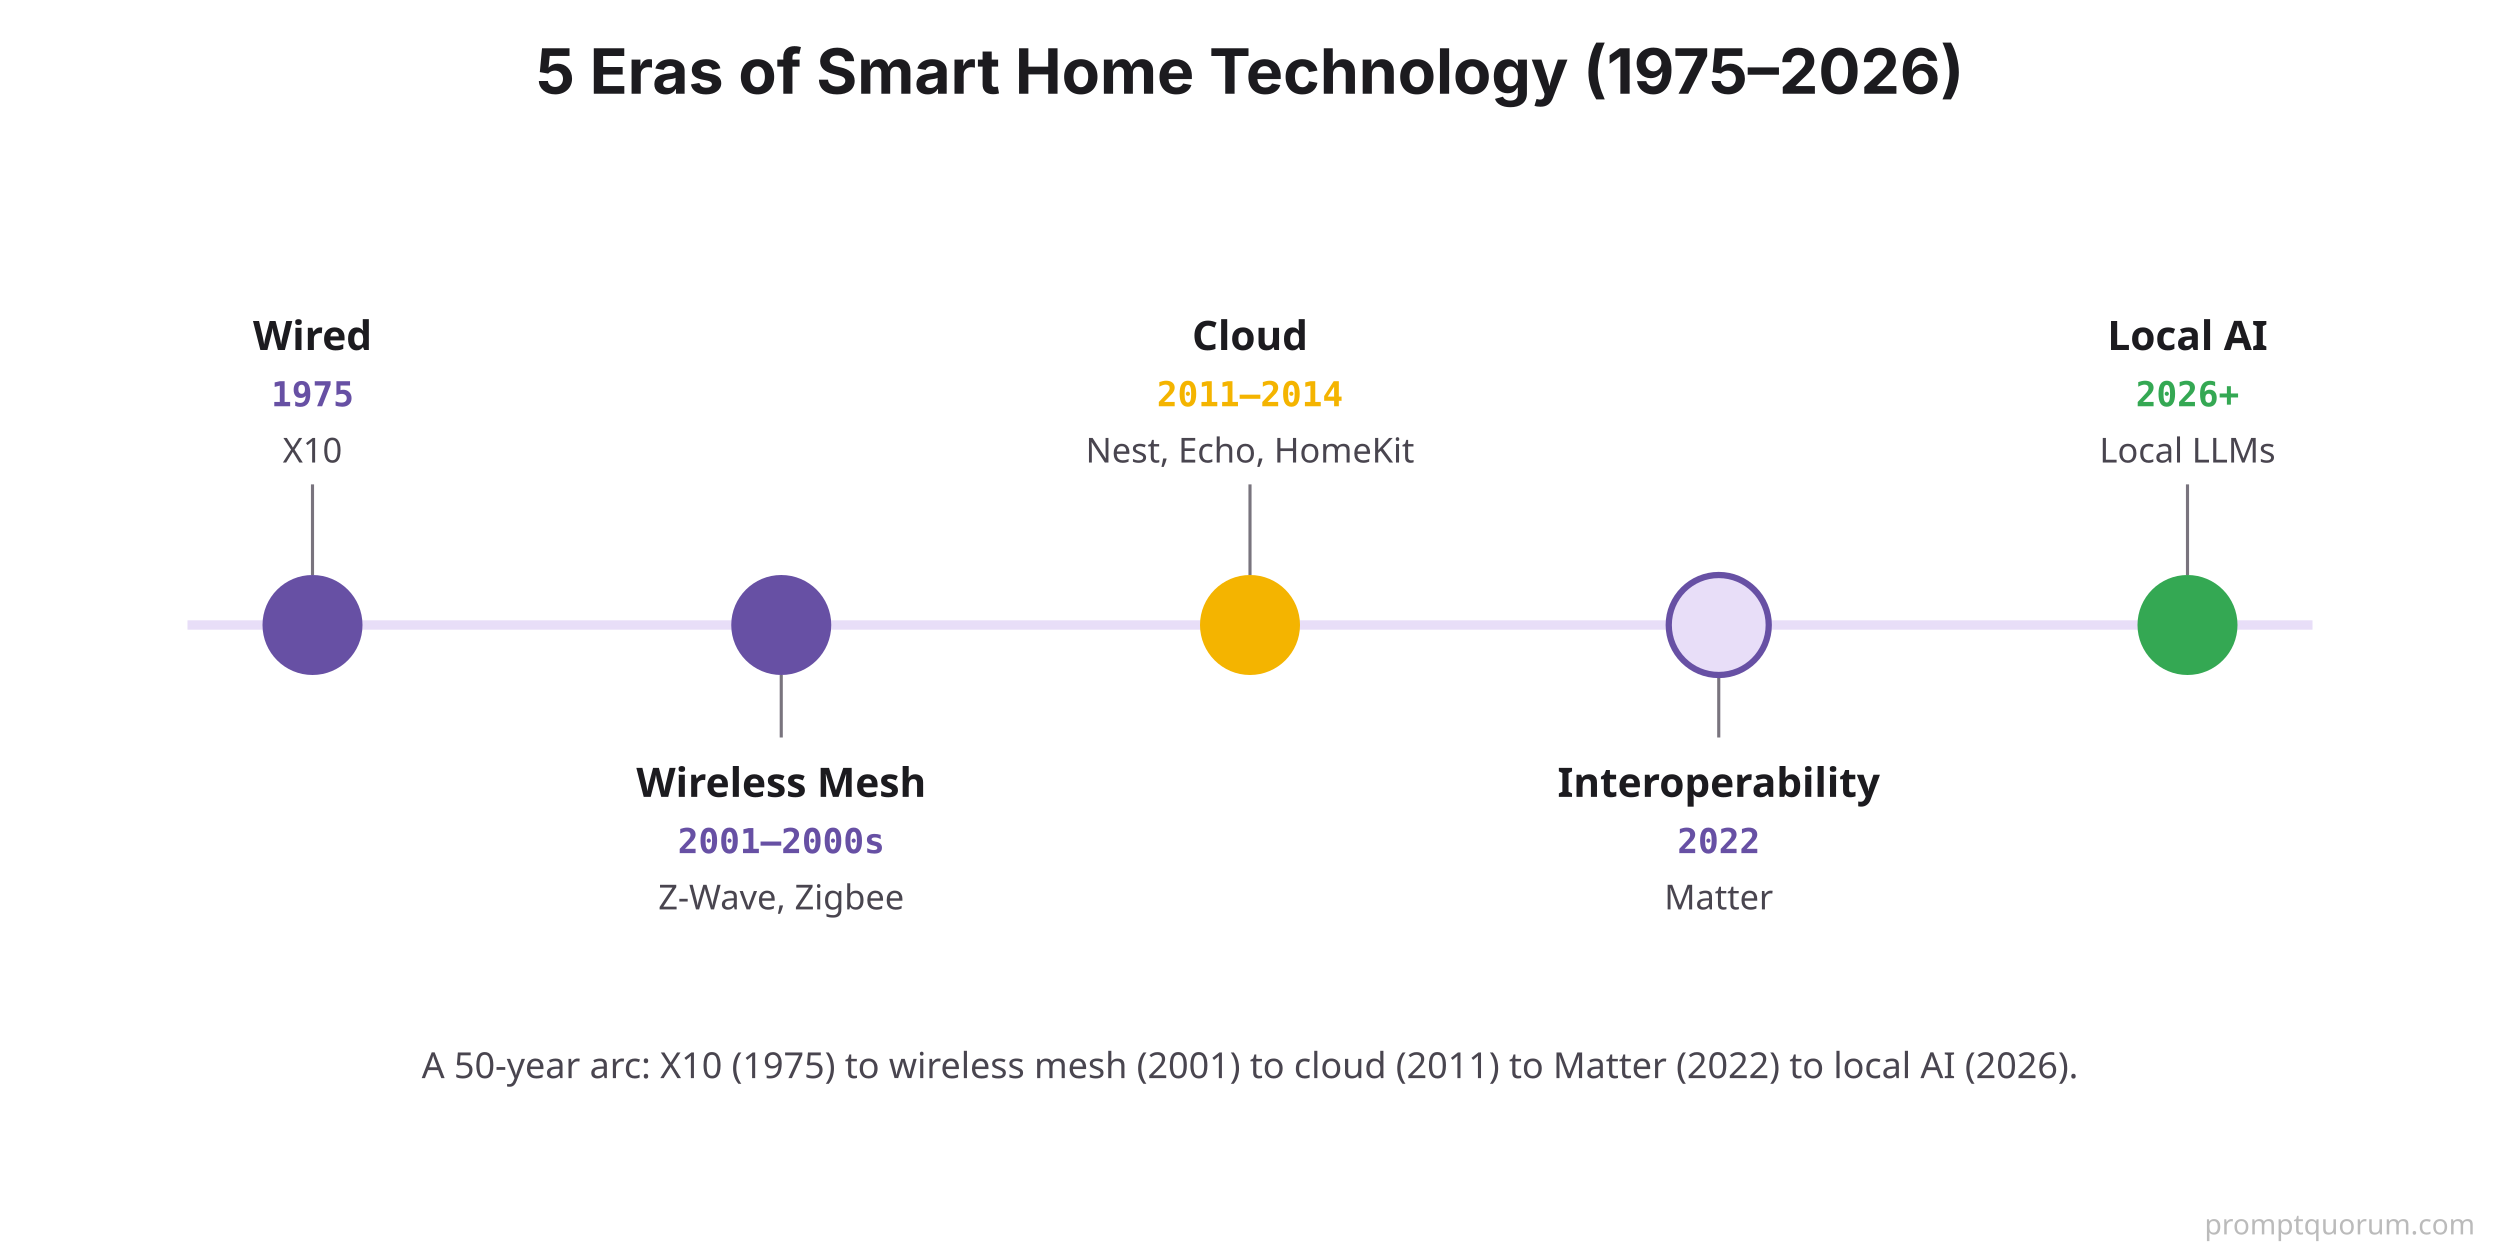
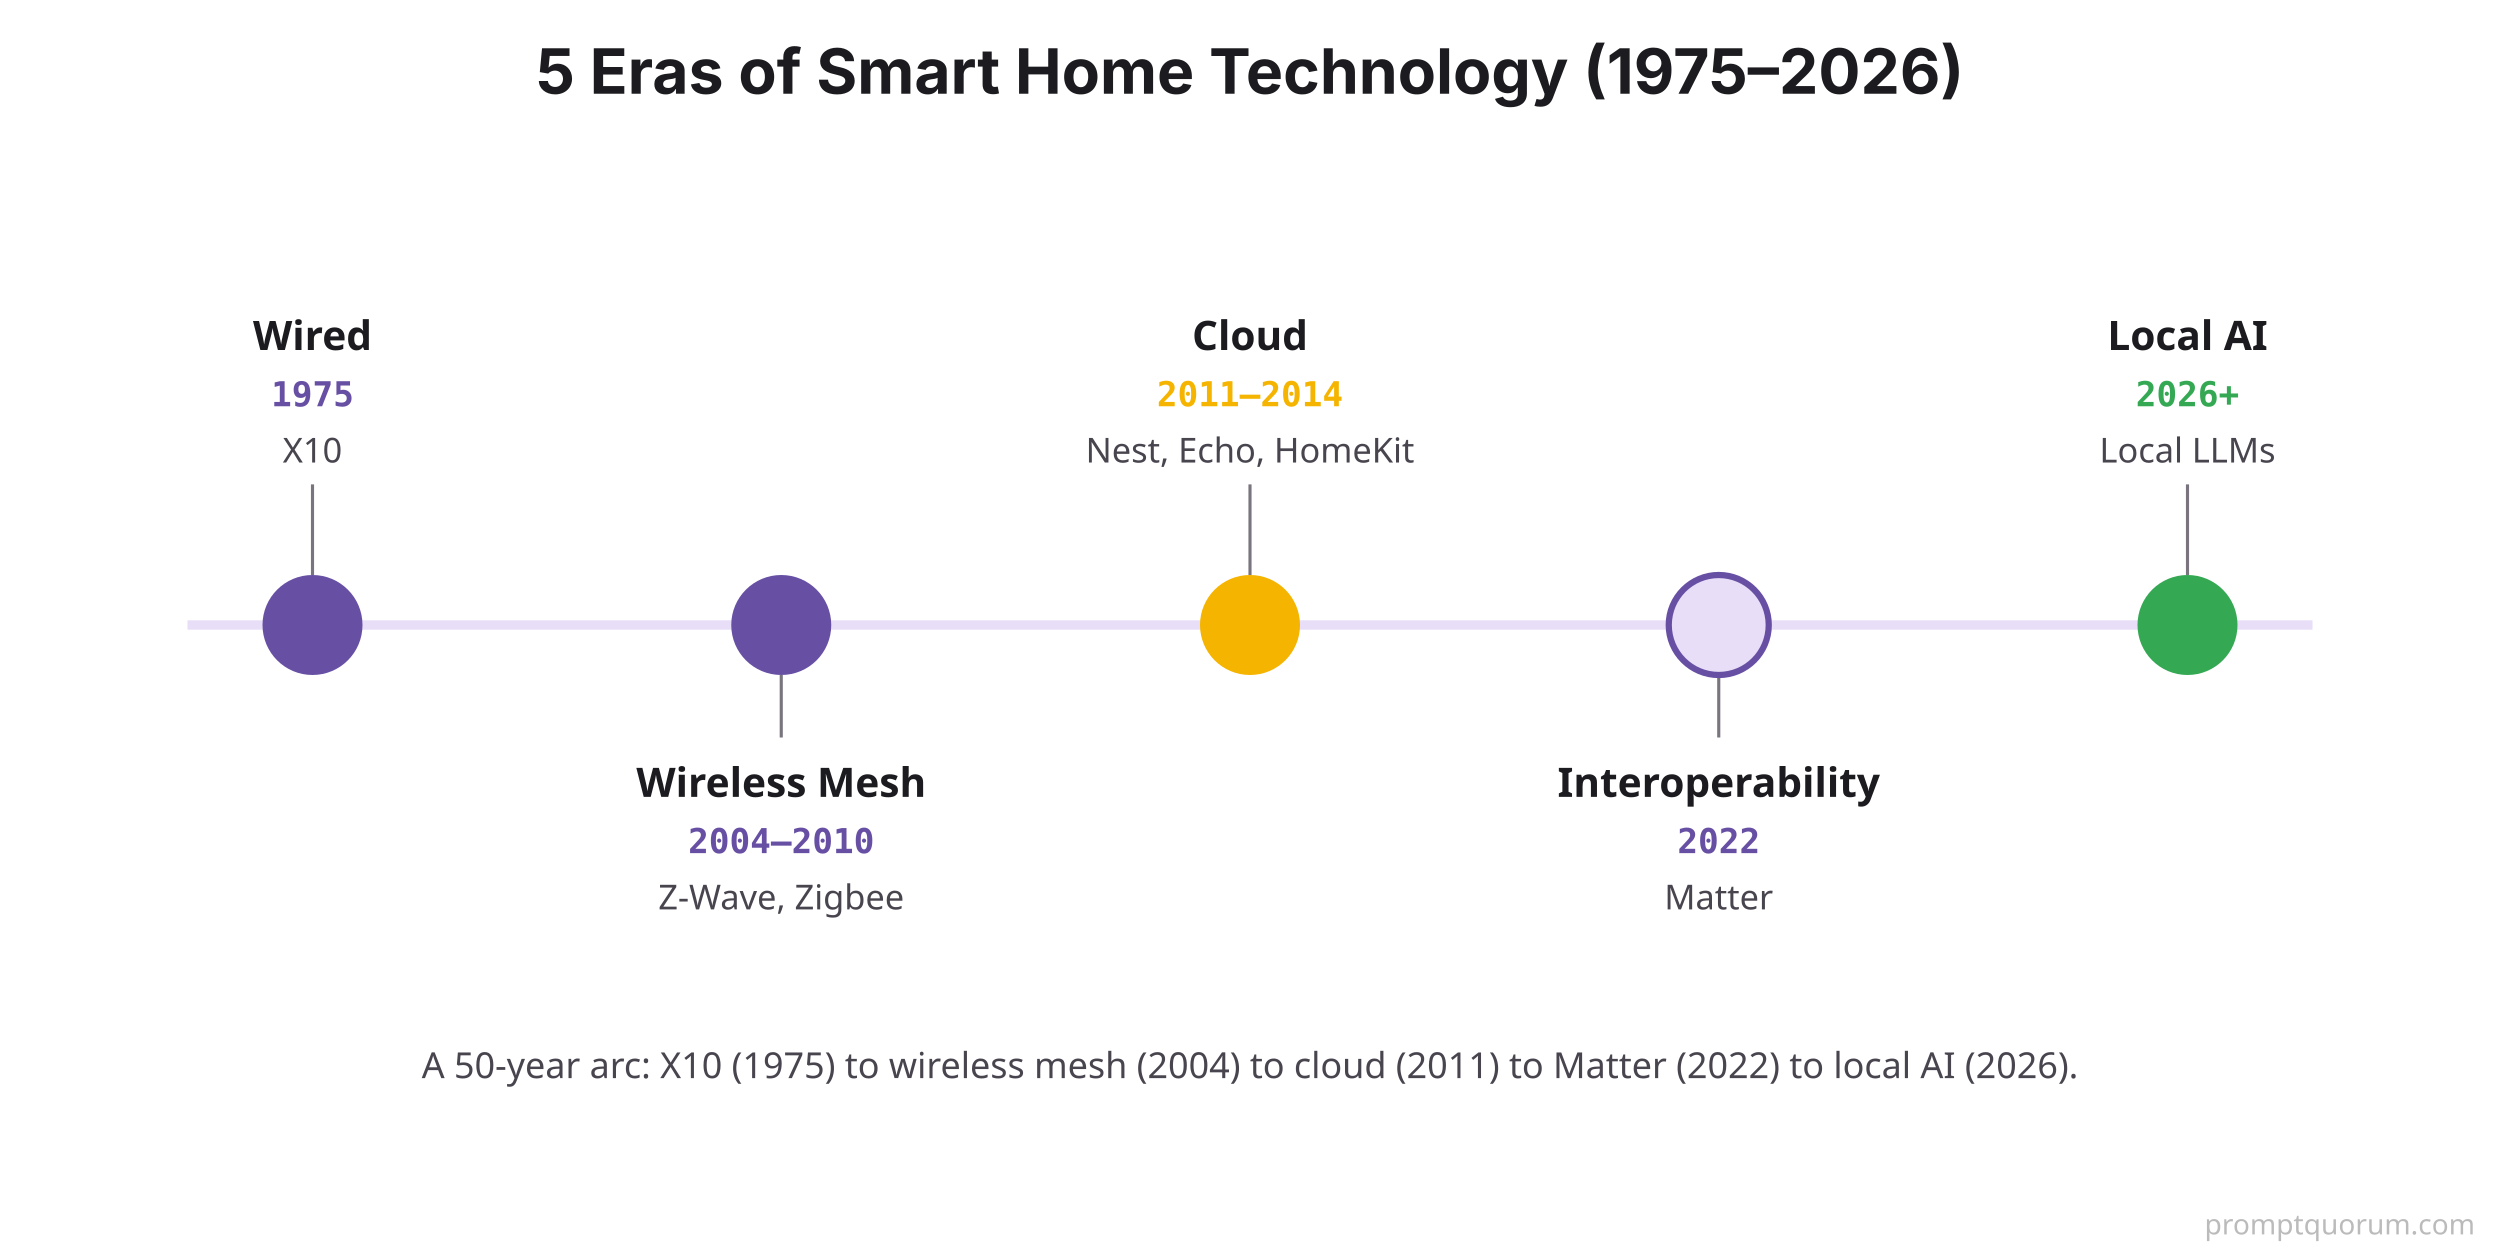
<svg xmlns="http://www.w3.org/2000/svg" viewBox="0 0 800 400">
  <rect width="800" height="400" fill="#FFFFFF" />
  <text x="400" y="30" font-family="system-ui, -apple-system, sans-serif" font-size="20" font-weight="700" fill="#1C1B1F" text-anchor="middle">5 Eras of Smart Home Technology (1975–2026)</text>
  <line x1="60" y1="200" x2="740" y2="200" stroke="#E8DEF8" stroke-width="3" />
  <line x1="100" y1="184" x2="100" y2="155" stroke="#79747E" stroke-width="1" />
  <circle cx="100" cy="200" r="16" fill="#6750A4" />
  <text x="100" y="112" font-family="system-ui, sans-serif" font-size="13" font-weight="700" fill="#1C1B1F" text-anchor="middle">Wired</text>
  <text x="100" y="130" font-family="'SF Mono', Monaco, monospace" font-size="11" font-weight="700" fill="#6750A4" text-anchor="middle">1975</text>
  <text x="100" y="148" font-family="system-ui, sans-serif" font-size="11" fill="#49454F" text-anchor="middle">X10</text>
  <line x1="250" y1="216" x2="250" y2="236" stroke="#79747E" stroke-width="1" />
  <circle cx="250" cy="200" r="16" fill="#6750A4" />
  <text x="250" y="255" font-family="system-ui, sans-serif" font-size="13" font-weight="700" fill="#1C1B1F" text-anchor="middle">Wireless Mesh</text>
-   <text x="250" y="273" font-family="'SF Mono', Monaco, monospace" font-size="11" font-weight="700" fill="#6750A4" text-anchor="middle">2001–2000s</text>
+   <text x="250" y="273" font-family="'SF Mono', Monaco, monospace" font-size="11" font-weight="700" fill="#6750A4" text-anchor="middle">2004–2010</text>
  <text x="250" y="291" font-family="system-ui, sans-serif" font-size="11" fill="#49454F" text-anchor="middle">Z-Wave, Zigbee</text>
  <line x1="400" y1="184" x2="400" y2="155" stroke="#79747E" stroke-width="1" />
  <circle cx="400" cy="200" r="16" fill="#F4B400" />
  <text x="400" y="112" font-family="system-ui, sans-serif" font-size="13" font-weight="700" fill="#1C1B1F" text-anchor="middle">Cloud</text>
  <text x="400" y="130" font-family="'SF Mono', Monaco, monospace" font-size="11" font-weight="700" fill="#F4B400" text-anchor="middle">2011–2014</text>
  <text x="400" y="148" font-family="system-ui, sans-serif" font-size="11" fill="#49454F" text-anchor="middle">Nest, Echo, HomeKit</text>
  <line x1="550" y1="216" x2="550" y2="236" stroke="#79747E" stroke-width="1" />
  <circle cx="550" cy="200" r="16" fill="#E8DEF8" stroke="#6750A4" stroke-width="2" />
  <text x="550" y="255" font-family="system-ui, sans-serif" font-size="13" font-weight="700" fill="#1C1B1F" text-anchor="middle">Interoperability</text>
  <text x="550" y="273" font-family="'SF Mono', Monaco, monospace" font-size="11" font-weight="700" fill="#6750A4" text-anchor="middle">2022</text>
  <text x="550" y="291" font-family="system-ui, sans-serif" font-size="11" fill="#49454F" text-anchor="middle">Matter</text>
  <line x1="700" y1="184" x2="700" y2="155" stroke="#79747E" stroke-width="1" />
  <circle cx="700" cy="200" r="16" fill="#34A853" />
  <text x="700" y="112" font-family="system-ui, sans-serif" font-size="13" font-weight="700" fill="#1C1B1F" text-anchor="middle">Local AI</text>
  <text x="700" y="130" font-family="'SF Mono', Monaco, monospace" font-size="11" font-weight="700" fill="#34A853" text-anchor="middle">2026+</text>
  <text x="700" y="148" font-family="system-ui, sans-serif" font-size="11" fill="#49454F" text-anchor="middle">Local LLMs</text>
-   <text x="400" y="345" font-family="system-ui, sans-serif" font-size="11.5" fill="#49454F" text-anchor="middle">A 50-year arc: X10 (1975) to wireless mesh (2001) to cloud (2011) to Matter (2022) to local AI (2026).</text>
+   <text x="400" y="345" font-family="system-ui, sans-serif" font-size="11.5" fill="#49454F" text-anchor="middle">A 50-year arc: X10 (1975) to wireless mesh (2004) to cloud (2011) to Matter (2022) to local AI (2026).</text>
  <text x="792" y="395" font-family="system-ui,sans-serif" font-size="9" fill="#BBBBBB" text-anchor="end">promptquorum.com</text>
</svg>
